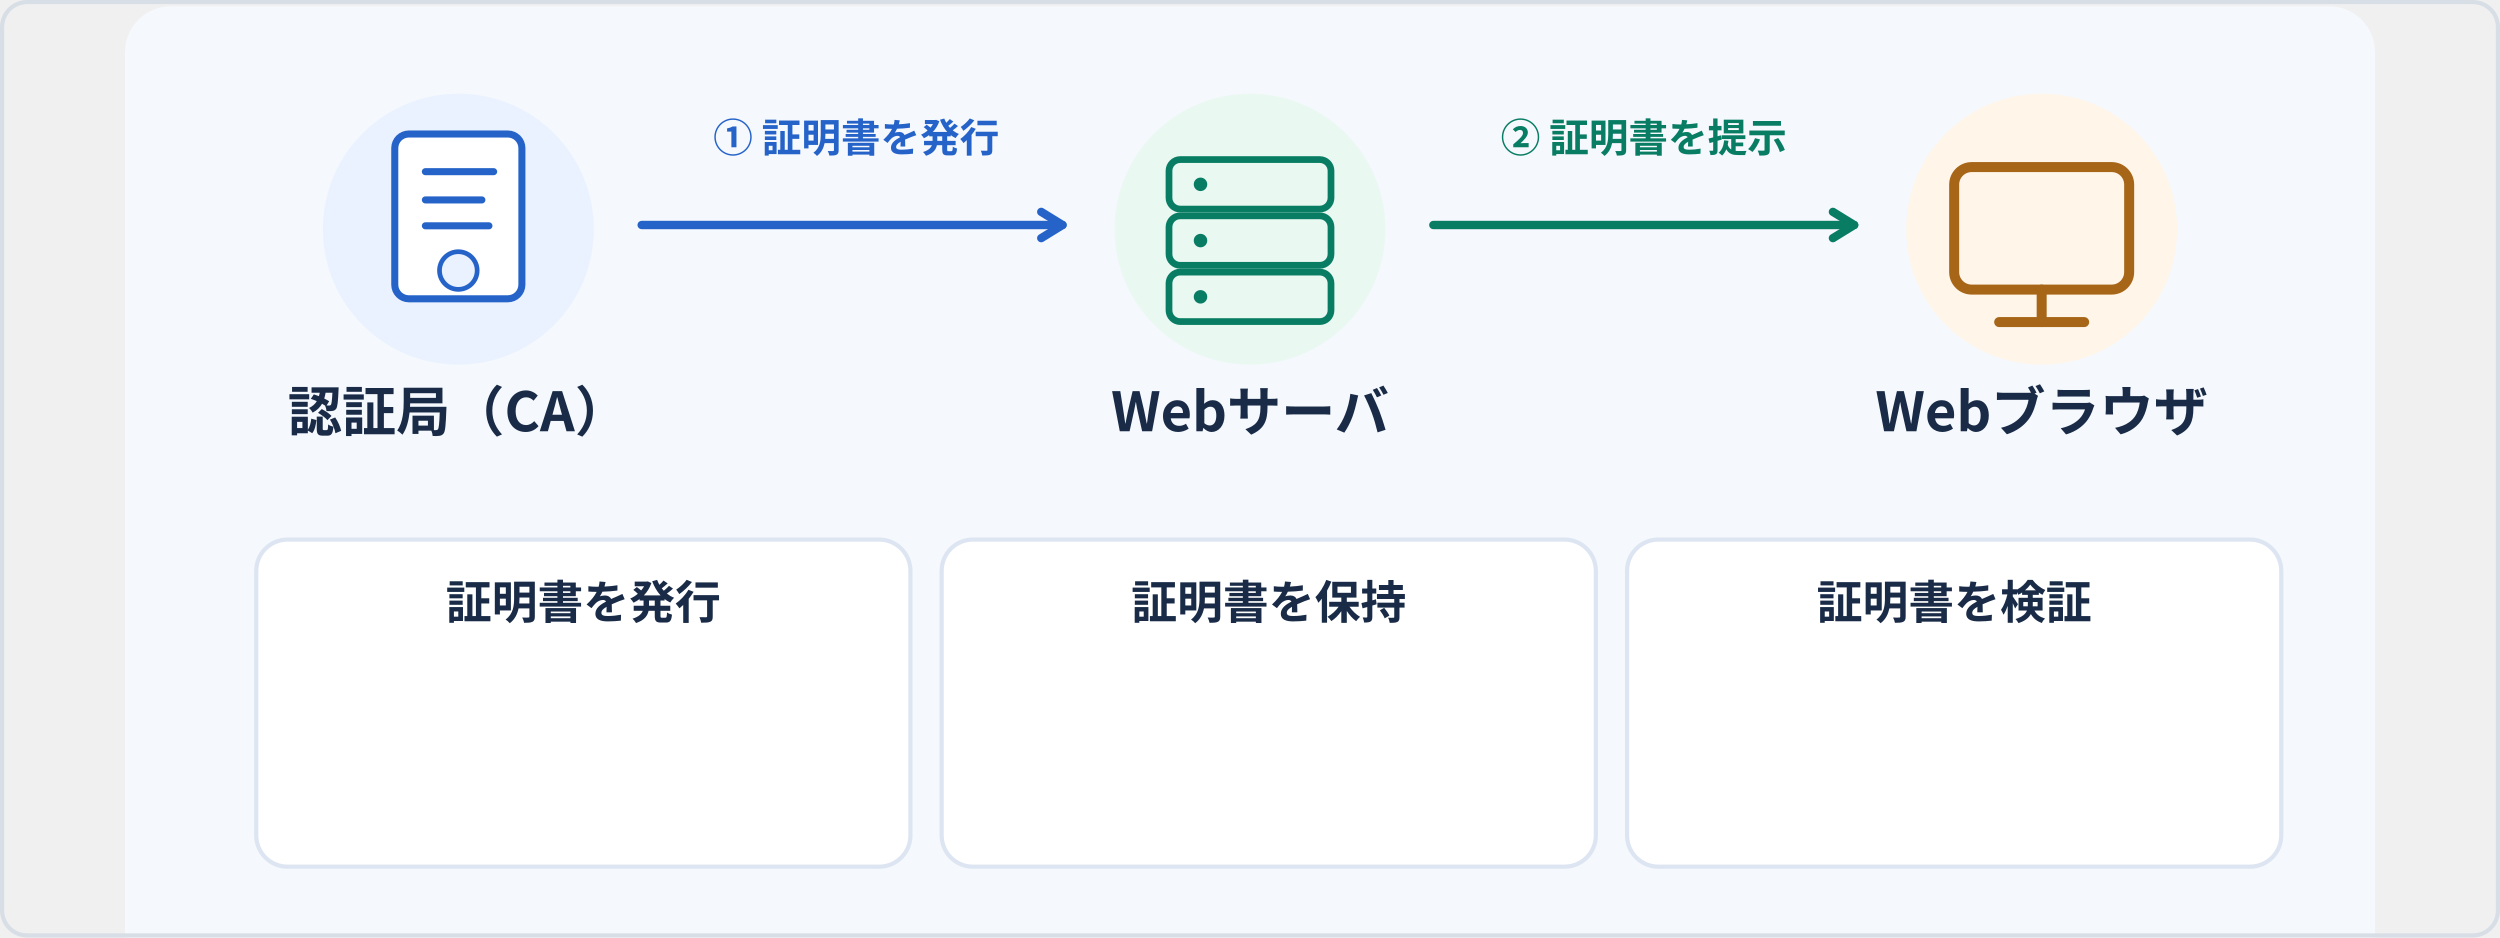
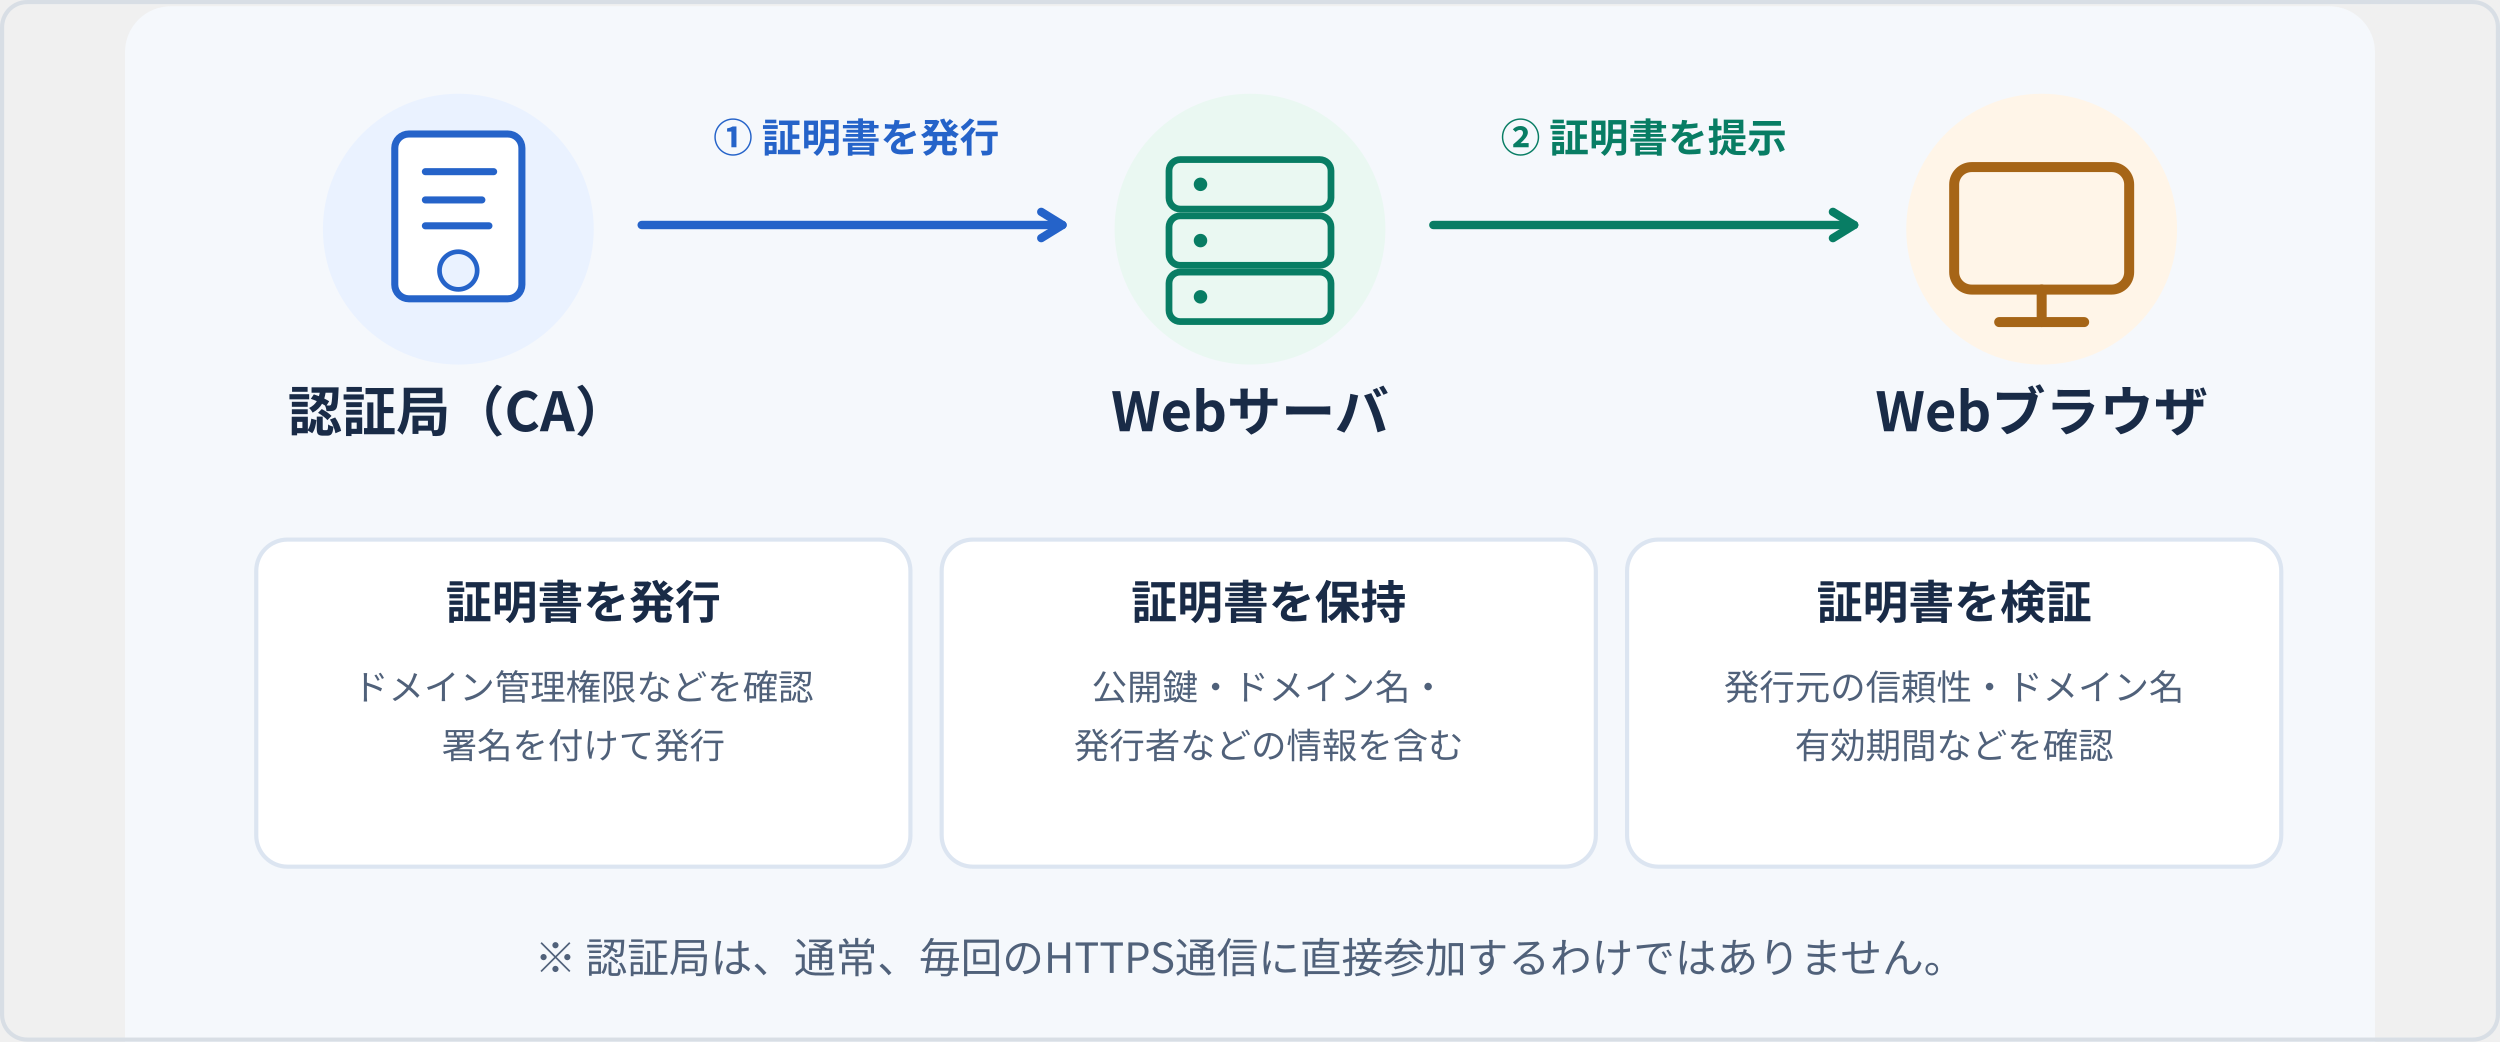
- <svg xmlns="http://www.w3.org/2000/svg" width="1200" height="450" viewBox="0 160 1200 450" role="img" aria-label="電子証明書と認証局の関係">
+ <svg xmlns="http://www.w3.org/2000/svg" width="1200" height="500" viewBox="0 160 1200 500" role="img" aria-label="電子証明書と認証局の関係">
  <rect x="60" y="163" width="1080" height="524" rx="22" fill="#F5F8FC" />
  <circle cx="220" cy="270" r="65" fill="#EAF2FF" />
  <g transform="translate(220,265) scale(1.13)">
    <rect x="-27" y="-36" width="54" height="70" rx="6" fill="#FFFFFF" stroke="#2563C9" stroke-width="3" />
    <line x1="-14" y1="-20" x2="15" y2="-20" stroke="#2563C9" stroke-width="3" stroke-linecap="round" />
    <line x1="-14" y1="-8" x2="10" y2="-8" stroke="#2563C9" stroke-width="3" stroke-linecap="round" />
    <line x1="-14" y1="3" x2="13" y2="3" stroke="#2563C9" stroke-width="3" stroke-linecap="round" />
    <circle cx="0" cy="22" r="8" fill="#EAF2FF" stroke="#2563C9" stroke-width="2" />
  </g>
  <circle cx="600" cy="270" r="65" fill="#EAF8F2" />
  <g transform="translate(600,269) scale(1.08)">
    <rect x="-36" y="-30" width="72" height="22" rx="5" fill="none" stroke="#087D64" stroke-width="3" />
    <circle cx="-22" cy="-19" r="3" fill="#087D64" />
    <rect x="-36" y="-5" width="72" height="22" rx="5" fill="none" stroke="#087D64" stroke-width="3" />
    <circle cx="-22" cy="6" r="3" fill="#087D64" />
    <rect x="-36" y="20" width="72" height="22" rx="5" fill="none" stroke="#087D64" stroke-width="3" />
    <circle cx="-22" cy="31" r="3" fill="#087D64" />
  </g>
  <circle cx="980" cy="270" r="65" fill="#FFF5E8" />
  <g transform="translate(980,269) scale(1.2)">
    <rect x="-35" y="-24" width="70" height="49" rx="7" fill="none" stroke="#A66517" stroke-width="4" />
    <line x1="-17" y1="38" x2="17" y2="38" stroke="#A66517" stroke-width="4" stroke-linecap="round" />
    <line x1="0" y1="25" x2="0" y2="38" stroke="#A66517" stroke-width="4" stroke-linecap="round" />
  </g>
  <text x="220" y="367" font-size="26" fill="#192B47" font-weight="700" text-anchor="middle" font-family="'Noto Sans CJK JP', 'Yu Gothic', 'Hiragino Kaku Gothic ProN', sans-serif">認証局（CA）</text>
  <text x="600" y="367" font-size="26" fill="#192B47" font-weight="700" text-anchor="middle" font-family="'Noto Sans CJK JP', 'Yu Gothic', 'Hiragino Kaku Gothic ProN', sans-serif">Webサーバ</text>
  <text x="980" y="367" font-size="26" fill="#192B47" font-weight="700" text-anchor="middle" font-family="'Noto Sans CJK JP', 'Yu Gothic', 'Hiragino Kaku Gothic ProN', sans-serif">Webブラウザ</text>
  <line x1="308" y1="268" x2="510" y2="268" stroke="#2563C9" stroke-width="4" stroke-linecap="round" />
  <path d="M 499.8 274.3 L 510 268 L 499.8 261.7" fill="none" stroke="#2563C9" stroke-width="4" stroke-linecap="round" stroke-linejoin="round" />
  <text x="411" y="233" font-size="19" fill="#2563C9" font-weight="600" text-anchor="middle" font-family="'Noto Sans CJK JP', 'Yu Gothic', 'Hiragino Kaku Gothic ProN', sans-serif">① 証明書を発行</text>
  <line x1="688" y1="268" x2="890" y2="268" stroke="#087D64" stroke-width="4" stroke-linecap="round" />
  <path d="M 879.8 274.3 L 890 268 L 879.8 261.7" fill="none" stroke="#087D64" stroke-width="4" stroke-linecap="round" stroke-linejoin="round" />
  <text x="789" y="233" font-size="19" fill="#087D64" font-weight="600" text-anchor="middle" font-family="'Noto Sans CJK JP', 'Yu Gothic', 'Hiragino Kaku Gothic ProN', sans-serif">② 証明書を提示</text>
  <rect x="123" y="419" width="314" height="157" rx="15" fill="#FFFFFF" stroke="#DCE5F1" stroke-width="2" />
  <text x="280" y="457" font-size="22" fill="#192B47" font-weight="700" text-anchor="middle" font-family="'Noto Sans CJK JP', 'Yu Gothic', 'Hiragino Kaku Gothic ProN', sans-serif">証明書を発行</text>
+   <text x="280" y="496.0" font-size="17" fill="#50617A" font-weight="400" text-anchor="middle" font-family="'Noto Sans CJK JP', 'Yu Gothic', 'Hiragino Kaku Gothic ProN', sans-serif">ドメイン管理権限などを確認</text>
+   <text x="280" y="524.05" font-size="17" fill="#50617A" font-weight="400" text-anchor="middle" font-family="'Noto Sans CJK JP', 'Yu Gothic', 'Hiragino Kaku Gothic ProN', sans-serif">署名を付けて発行</text>
  <rect x="452" y="419" width="314" height="157" rx="15" fill="#FFFFFF" stroke="#DCE5F1" stroke-width="2" />
  <text x="609" y="457" font-size="22" fill="#192B47" font-weight="700" text-anchor="middle" font-family="'Noto Sans CJK JP', 'Yu Gothic', 'Hiragino Kaku Gothic ProN', sans-serif">証明書を保持</text>
+   <text x="609" y="496.0" font-size="17" fill="#50617A" font-weight="400" text-anchor="middle" font-family="'Noto Sans CJK JP', 'Yu Gothic', 'Hiragino Kaku Gothic ProN', sans-serif">公開鍵・ドメイン名・</text>
+   <text x="609" y="524.05" font-size="17" fill="#50617A" font-weight="400" text-anchor="middle" font-family="'Noto Sans CJK JP', 'Yu Gothic', 'Hiragino Kaku Gothic ProN', sans-serif">発行者などの情報を含む</text>
  <rect x="781" y="419" width="314" height="157" rx="15" fill="#FFFFFF" stroke="#DCE5F1" stroke-width="2" />
  <text x="938" y="457" font-size="22" fill="#192B47" font-weight="700" text-anchor="middle" font-family="'Noto Sans CJK JP', 'Yu Gothic', 'Hiragino Kaku Gothic ProN', sans-serif">証明書を検証</text>
-   <rect x="1" y="161" width="1198" height="448" rx="12" fill="none" stroke="#D8DEE5" stroke-width="2" vector-effect="non-scaling-stroke" aria-hidden="true" />
+   <text x="938" y="496.0" font-size="17" fill="#50617A" font-weight="400" text-anchor="middle" font-family="'Noto Sans CJK JP', 'Yu Gothic', 'Hiragino Kaku Gothic ProN', sans-serif">発行元の信頼性・ドメイン名</text>
+   <text x="938" y="524.05" font-size="17" fill="#50617A" font-weight="400" text-anchor="middle" font-family="'Noto Sans CJK JP', 'Yu Gothic', 'Hiragino Kaku Gothic ProN', sans-serif">有効期間などを確認</text>
+   <text x="600" y="627" font-size="20" fill="#50617A" font-weight="400" text-anchor="middle" font-family="'Noto Sans CJK JP', 'Yu Gothic', 'Hiragino Kaku Gothic ProN', sans-serif">※ 認証局は、通常、毎回のHTTPS通信に直接参加するわけではありません。</text>
+   <rect x="1" y="161" width="1198" height="498" rx="12" fill="none" stroke="#D8DEE5" stroke-width="2" vector-effect="non-scaling-stroke" aria-hidden="true" />
</svg>
